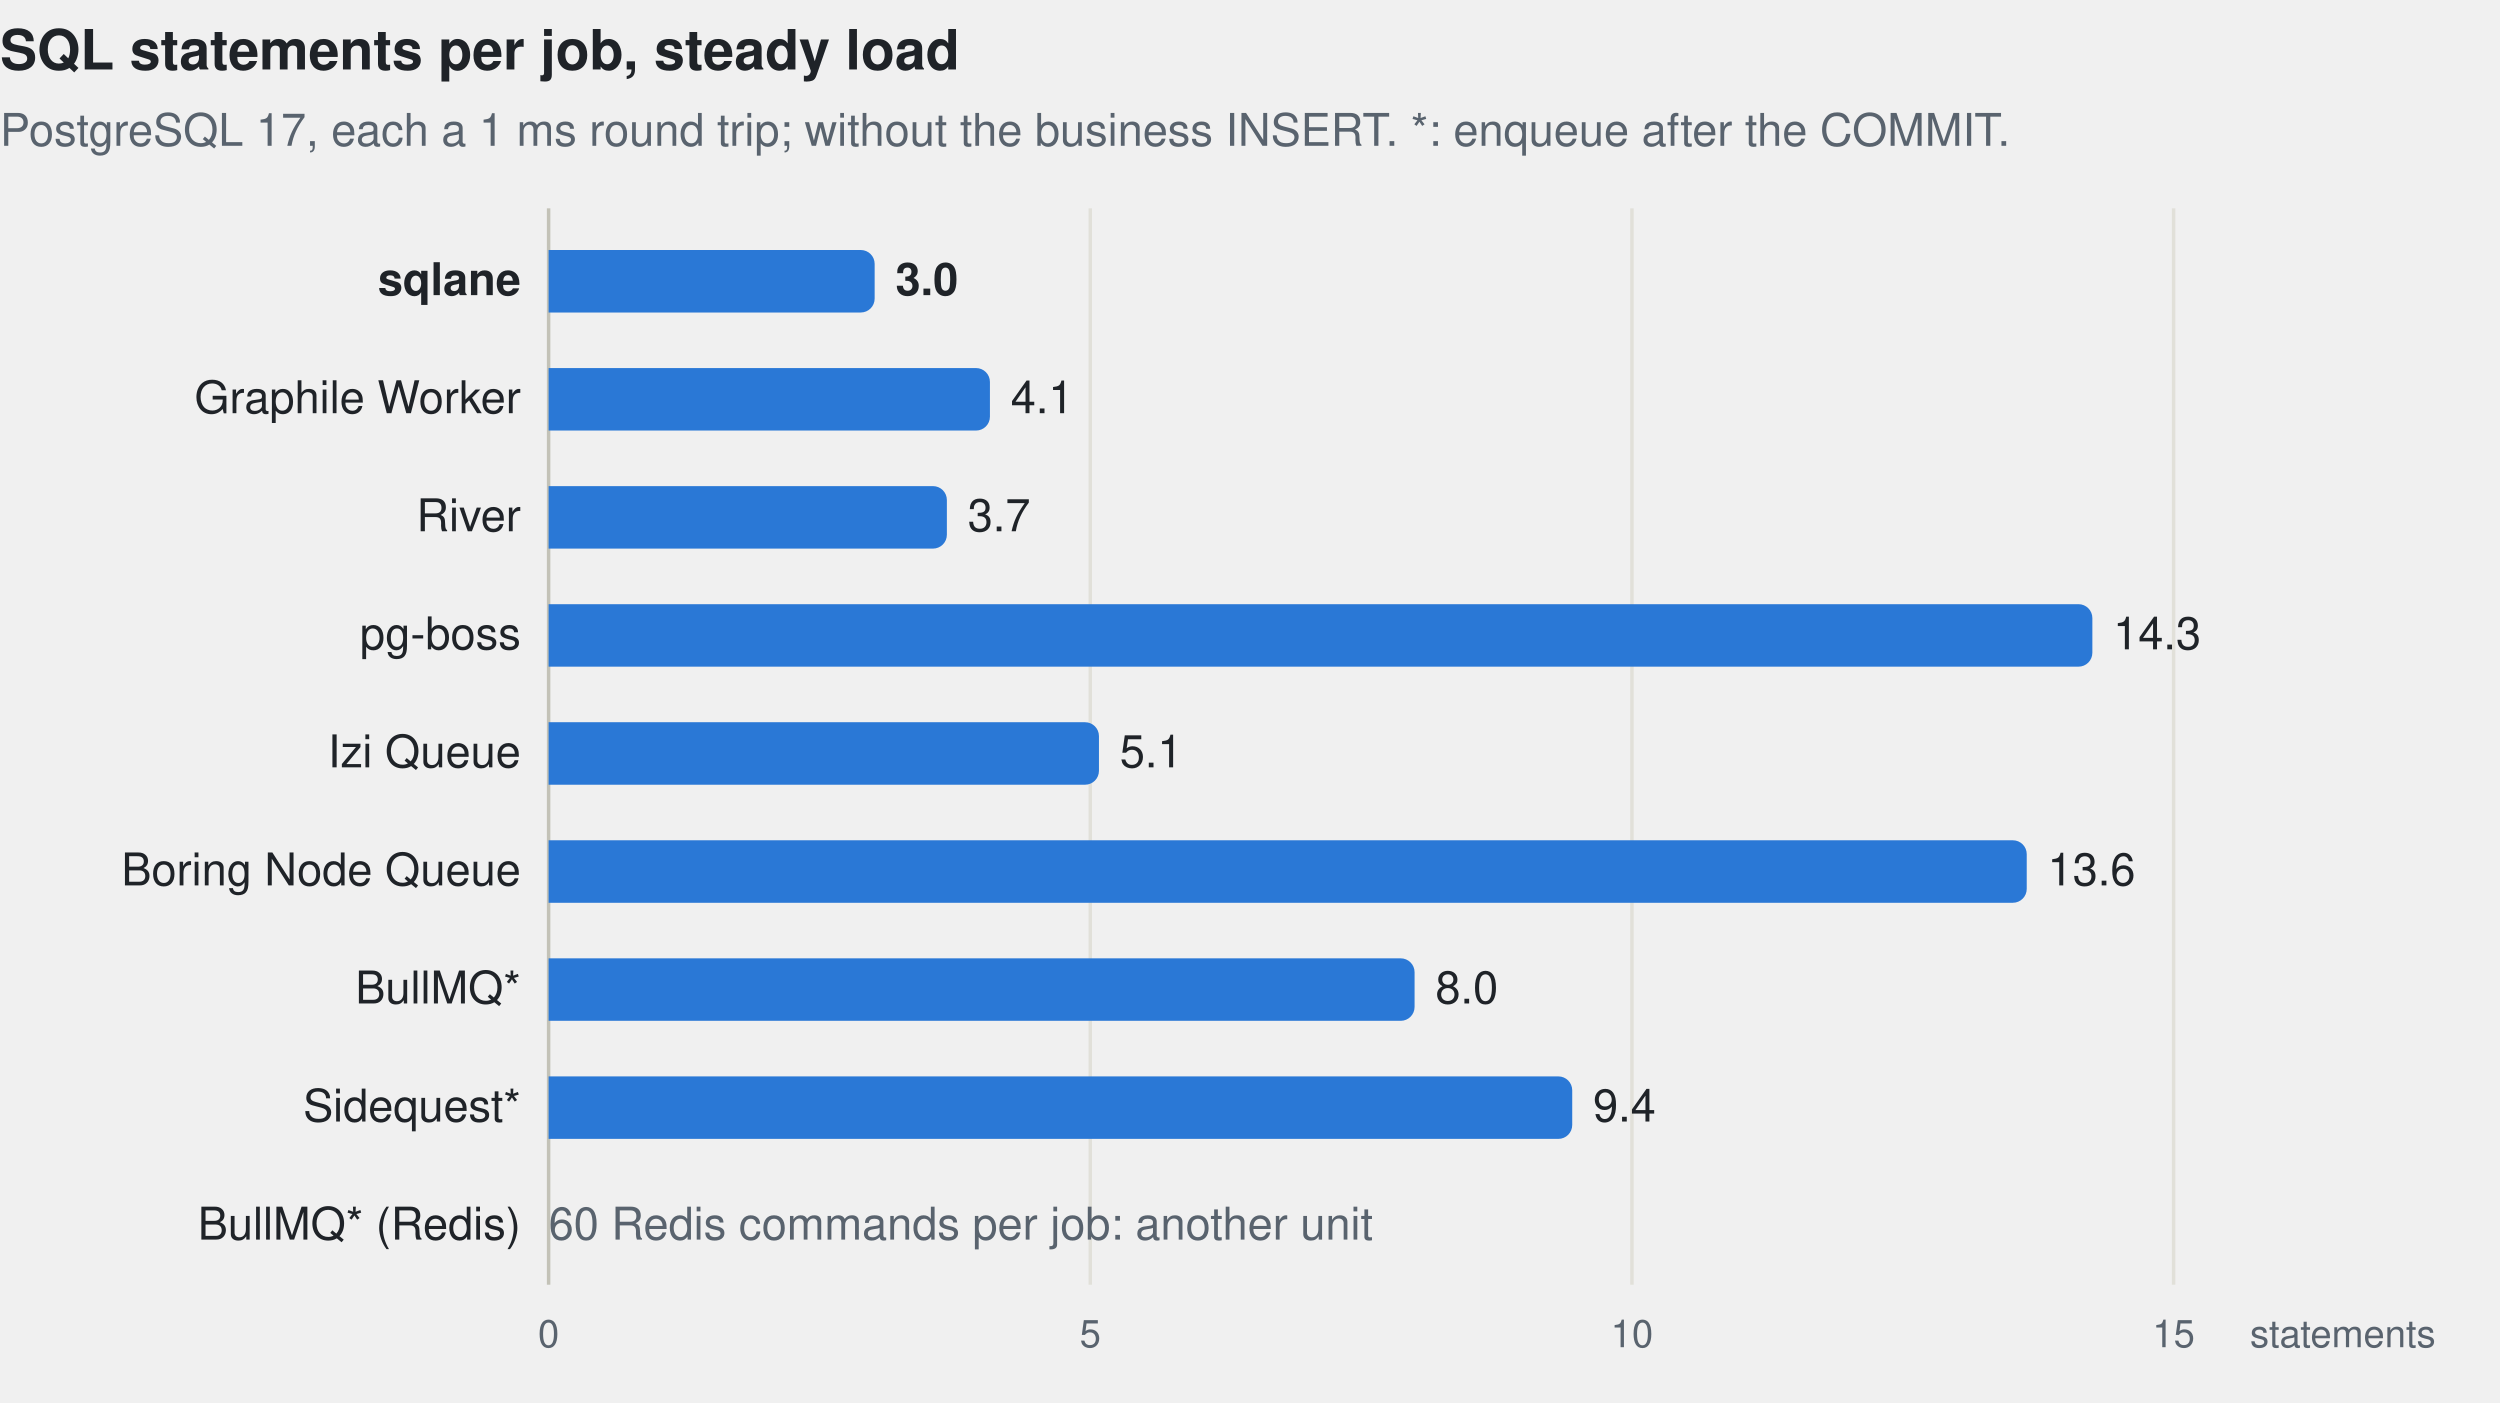
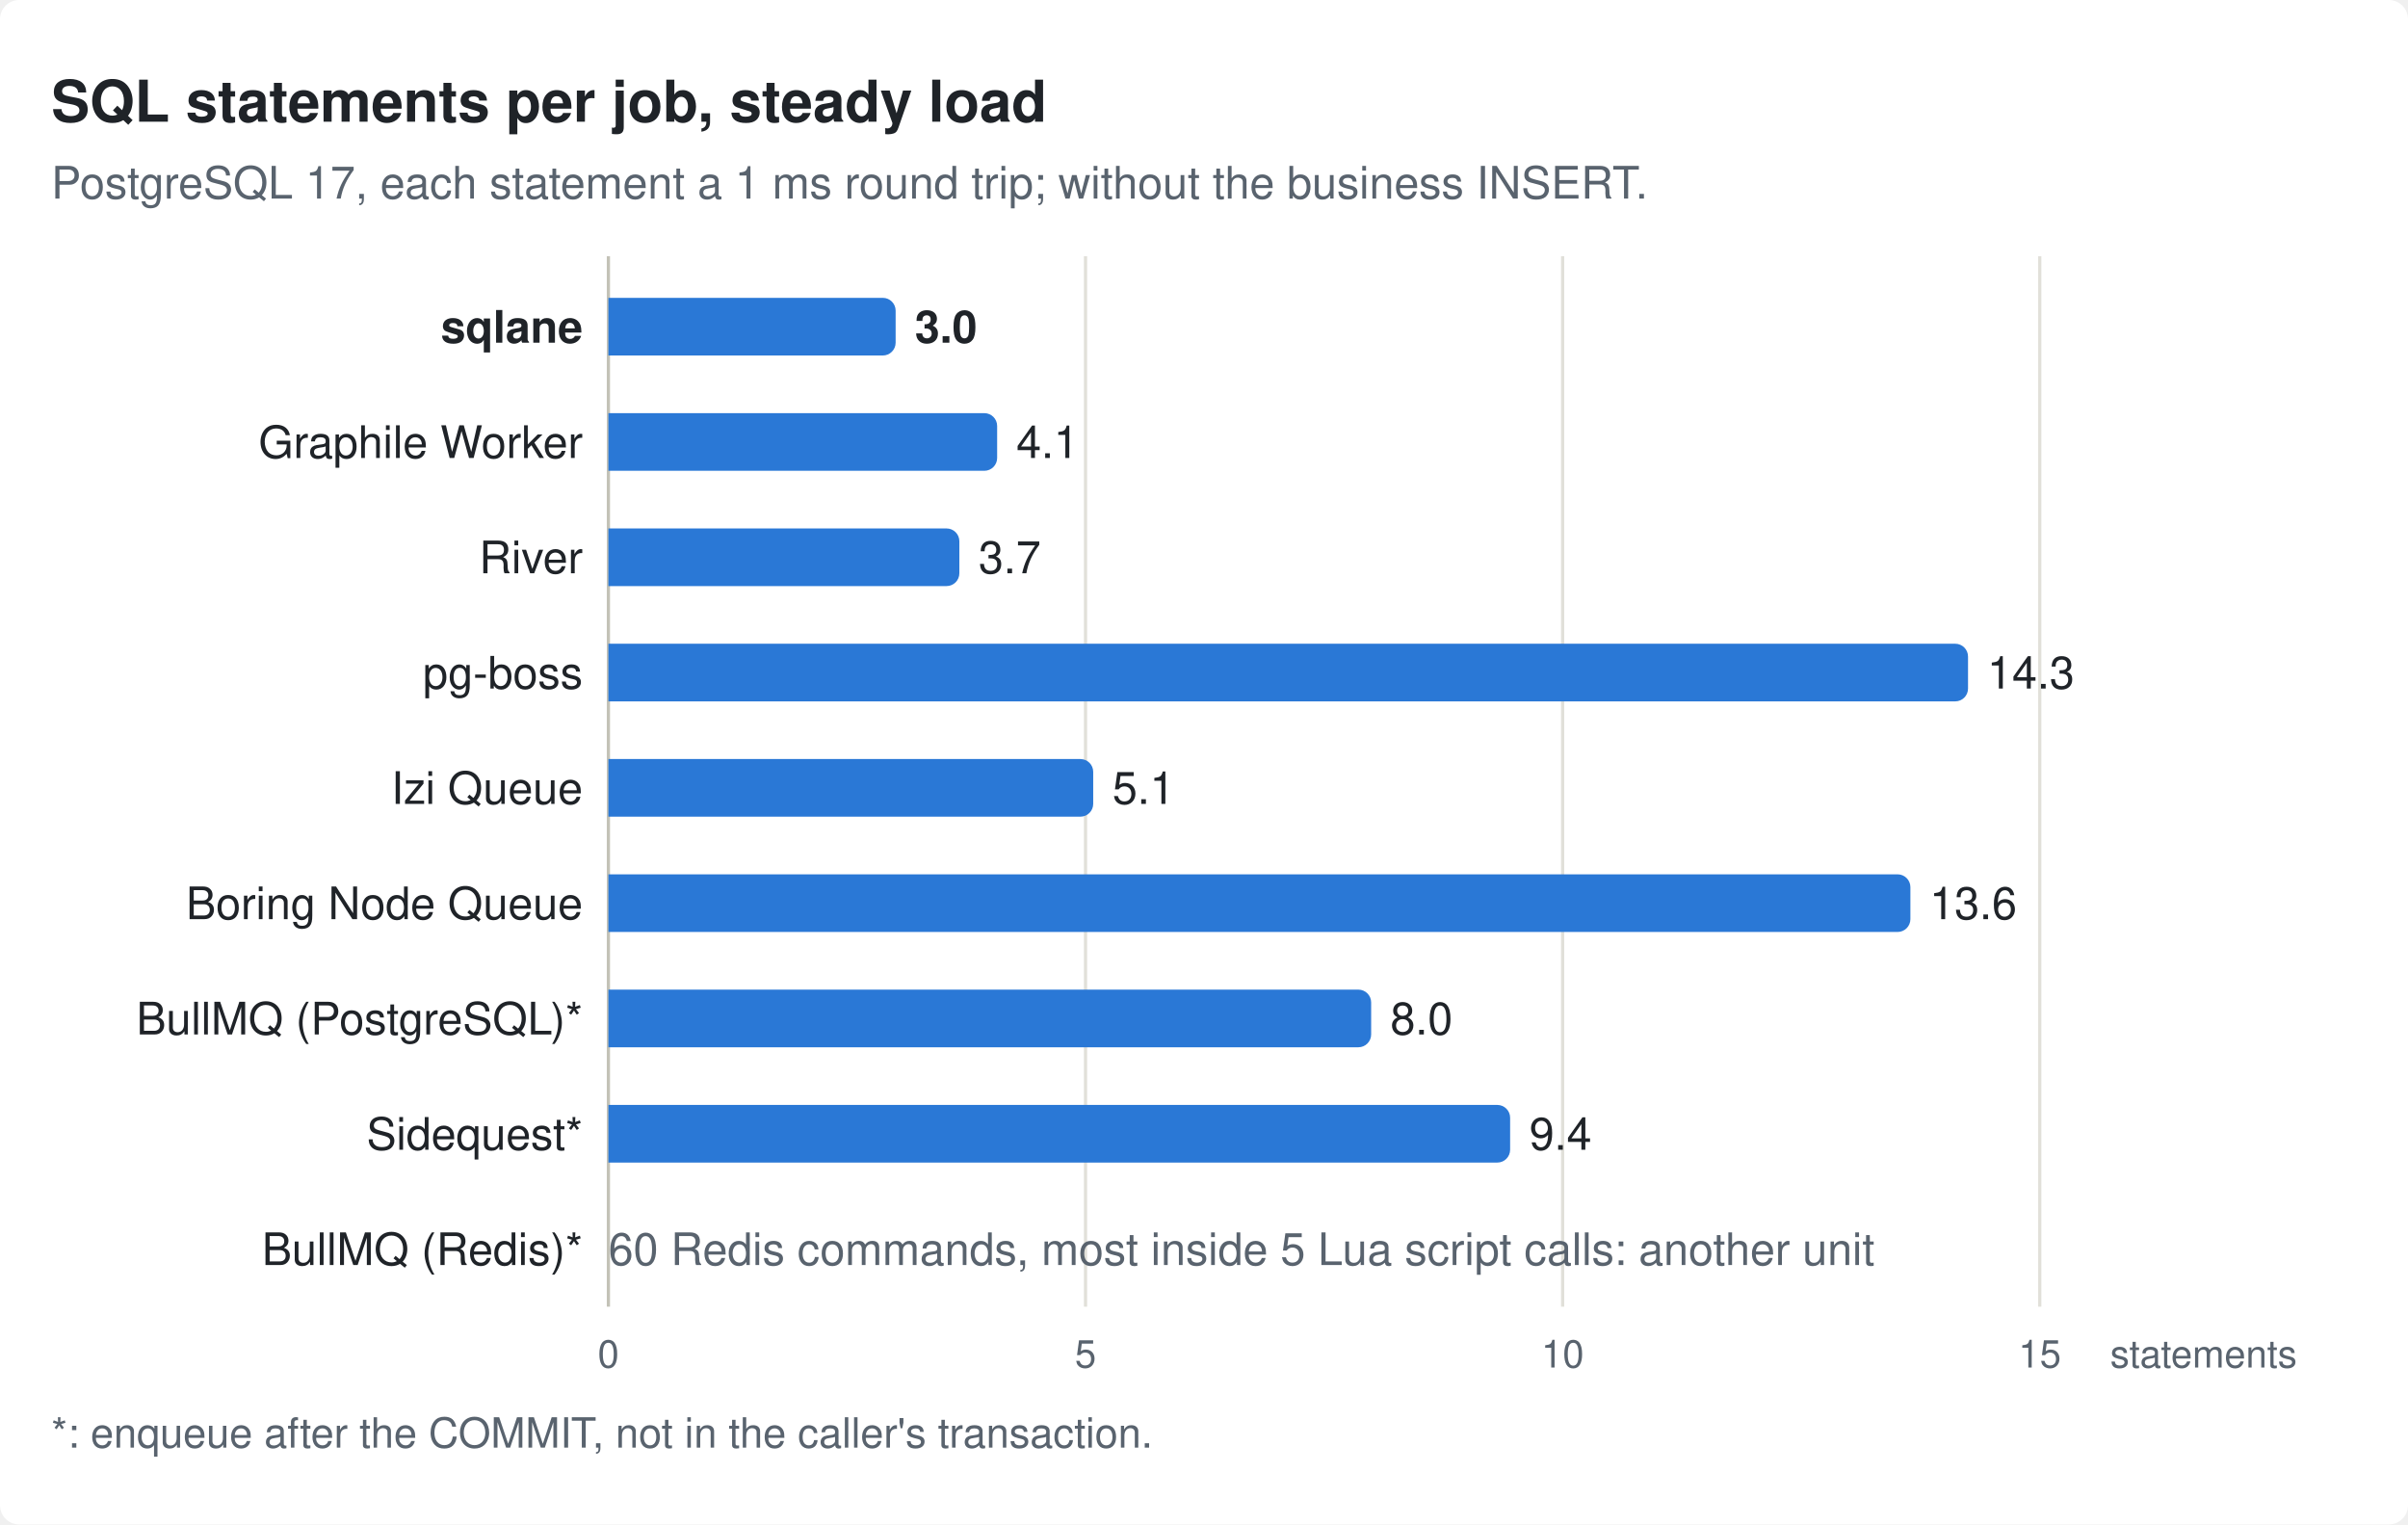
- <svg xmlns="http://www.w3.org/2000/svg" width="720" height="404" viewBox="0 0 720 404" font-family="-apple-system, BlinkMacSystemFont, 'Segoe UI', Helvetica, Arial, sans-serif" role="img" aria-label="SQL statements per job, steady load">
-   <text x="0" y="20" font-size="16" font-weight="600" fill="#1f2328">SQL statements per job, steady load</text>
-   <text x="0" y="42" font-size="13" fill="#59636e">PostgreSQL 17, each a 1 ms round trip; without the business INSERT. *: enqueue after the COMMIT.</text>
-   <line x1="158.0" y1="60" x2="158.0" y2="370" stroke="#c3c2b7" />
-   <text x="158.0" y="388" font-size="11" fill="#59636e" text-anchor="middle">0</text>
-   <line x1="314.0" y1="60" x2="314.0" y2="370" stroke="#e1e0d9" />
-   <text x="314.0" y="388" font-size="11" fill="#59636e" text-anchor="middle">5</text>
-   <line x1="470.0" y1="60" x2="470.0" y2="370" stroke="#e1e0d9" />
-   <text x="470.0" y="388" font-size="11" fill="#59636e" text-anchor="middle">10</text>
-   <line x1="626.0" y1="60" x2="626.0" y2="370" stroke="#e1e0d9" />
-   <text x="626.0" y="388" font-size="11" fill="#59636e" text-anchor="middle">15</text>
-   <text x="648" y="388" font-size="11" fill="#59636e">statements</text>
-   <text x="150" y="85" font-size="13" fill="#1f2328" text-anchor="end" font-weight="600">sqlane</text>
-   <path d="M158,72H247.9A4,4 0 0 1 251.9,76V86A4,4 0 0 1 247.9,90H158Z" fill="#2a78d6" />
-   <text x="257.9" y="85" font-size="13" fill="#1f2328" font-weight="600">3.0</text>
-   <text x="150" y="119" font-size="13" fill="#1f2328" text-anchor="end">Graphile Worker</text>
-   <path d="M158,106H281.1A4,4 0 0 1 285.1,110V120A4,4 0 0 1 281.1,124H158Z" fill="#2a78d6" />
-   <text x="291.1" y="119" font-size="13" fill="#1f2328">4.1</text>
-   <text x="150" y="153" font-size="13" fill="#1f2328" text-anchor="end">River</text>
-   <path d="M158,140H268.7A4,4 0 0 1 272.7,144V154A4,4 0 0 1 268.7,158H158Z" fill="#2a78d6" />
-   <text x="278.7" y="153" font-size="13" fill="#1f2328">3.7</text>
-   <text x="150" y="187" font-size="13" fill="#1f2328" text-anchor="end">pg-boss</text>
-   <path d="M158,174H598.6A4,4 0 0 1 602.6,178V188A4,4 0 0 1 598.6,192H158Z" fill="#2a78d6" />
-   <text x="608.6" y="187" font-size="13" fill="#1f2328">14.3</text>
-   <text x="150" y="221" font-size="13" fill="#1f2328" text-anchor="end">Izi Queue</text>
-   <path d="M158,208H312.5A4,4 0 0 1 316.5,212V222A4,4 0 0 1 312.5,226H158Z" fill="#2a78d6" />
-   <text x="322.5" y="221" font-size="13" fill="#1f2328">5.1</text>
-   <text x="150" y="255" font-size="13" fill="#1f2328" text-anchor="end">Boring Node Queue</text>
-   <path d="M158,242H579.7A4,4 0 0 1 583.7,246V256A4,4 0 0 1 579.7,260H158Z" fill="#2a78d6" />
-   <text x="589.7" y="255" font-size="13" fill="#1f2328">13.6</text>
-   <text x="150" y="289" font-size="13" fill="#1f2328" text-anchor="end">BullMQ*</text>
-   <path d="M158,276H403.4A4,4 0 0 1 407.4,280V290A4,4 0 0 1 403.4,294H158Z" fill="#2a78d6" />
-   <text x="413.4" y="289" font-size="13" fill="#1f2328">8.0</text>
-   <text x="150" y="323" font-size="13" fill="#1f2328" text-anchor="end">Sidequest*</text>
-   <path d="M158,310H448.8A4,4 0 0 1 452.8,314V324A4,4 0 0 1 448.8,328H158Z" fill="#2a78d6" />
-   <text x="458.8" y="323" font-size="13" fill="#1f2328">9.4</text>
-   <text x="150" y="357" font-size="13" fill="#1f2328" text-anchor="end">BullMQ* (Redis)</text>
-   <text x="158.0" y="357" font-size="13" fill="#59636e">60 Redis commands per job: another unit</text>
+ <svg xmlns="http://www.w3.org/2000/svg" width="752" height="476" viewBox="0 0 752 476" font-family="-apple-system, BlinkMacSystemFont, 'Segoe UI', Helvetica, Arial, sans-serif" role="img" aria-label="SQL statements per job, steady load">
+   <rect width="752" height="476" rx="6" fill="#ffffff" />
+   <g transform="translate(16 16)">
+     <text x="0" y="22" font-size="18" font-weight="600" fill="#1f2328">SQL statements per job, steady load</text>
+     <text x="0" y="46" font-size="14" fill="#59636e">PostgreSQL 17, each statement a 1 ms round trip; without the business INSERT.</text>
+     <line x1="174.0" y1="64" x2="174.0" y2="392" stroke="#c3c2b7" />
+     <text x="174.0" y="411" font-size="12" fill="#59636e" text-anchor="middle">0</text>
+     <line x1="323.0" y1="64" x2="323.0" y2="392" stroke="#e1e0d9" />
+     <text x="323.0" y="411" font-size="12" fill="#59636e" text-anchor="middle">5</text>
+     <line x1="472.0" y1="64" x2="472.0" y2="392" stroke="#e1e0d9" />
+     <text x="472.0" y="411" font-size="12" fill="#59636e" text-anchor="middle">10</text>
+     <line x1="621.0" y1="64" x2="621.0" y2="392" stroke="#e1e0d9" />
+     <text x="621.0" y="411" font-size="12" fill="#59636e" text-anchor="middle">15</text>
+     <text x="643" y="411" font-size="12" fill="#59636e">statements</text>
+     <text x="0" y="436" font-size="13" fill="#59636e">*: enqueue after the COMMIT, not in the caller's transaction.</text>
+     <text x="166" y="91" font-size="14" fill="#1f2328" text-anchor="end" font-weight="600">sqlane</text>
+     <path d="M174,77H259.7A4,4 0 0 1 263.7,81V91A4,4 0 0 1 259.7,95H174Z" fill="#2a78d6" />
+     <text x="269.7" y="91" font-size="14" fill="#1f2328" font-weight="600">3.0</text>
+     <text x="166" y="127" font-size="14" fill="#1f2328" text-anchor="end">Graphile Worker</text>
+     <path d="M174,113H291.4A4,4 0 0 1 295.4,117V127A4,4 0 0 1 291.4,131H174Z" fill="#2a78d6" />
+     <text x="301.4" y="127" font-size="14" fill="#1f2328">4.1</text>
+     <text x="166" y="163" font-size="14" fill="#1f2328" text-anchor="end">River</text>
+     <path d="M174,149H279.6A4,4 0 0 1 283.6,153V163A4,4 0 0 1 279.6,167H174Z" fill="#2a78d6" />
+     <text x="289.6" y="163" font-size="14" fill="#1f2328">3.7</text>
+     <text x="166" y="199" font-size="14" fill="#1f2328" text-anchor="end">pg-boss</text>
+     <path d="M174,185H594.6A4,4 0 0 1 598.6,189V199A4,4 0 0 1 594.6,203H174Z" fill="#2a78d6" />
+     <text x="604.6" y="199" font-size="14" fill="#1f2328">14.3</text>
+     <text x="166" y="235" font-size="14" fill="#1f2328" text-anchor="end">Izi Queue</text>
+     <path d="M174,221H321.4A4,4 0 0 1 325.4,225V235A4,4 0 0 1 321.4,239H174Z" fill="#2a78d6" />
+     <text x="331.4" y="235" font-size="14" fill="#1f2328">5.1</text>
+     <text x="166" y="271" font-size="14" fill="#1f2328" text-anchor="end">Boring Node Queue</text>
+     <path d="M174,257H576.6A4,4 0 0 1 580.6,261V271A4,4 0 0 1 576.6,275H174Z" fill="#2a78d6" />
+     <text x="586.6" y="271" font-size="14" fill="#1f2328">13.6</text>
+     <text x="166" y="307" font-size="14" fill="#1f2328" text-anchor="end">BullMQ (PostgreSQL)*</text>
+     <path d="M174,293H408.2A4,4 0 0 1 412.2,297V307A4,4 0 0 1 408.2,311H174Z" fill="#2a78d6" />
+     <text x="418.2" y="307" font-size="14" fill="#1f2328">8.0</text>
+     <text x="166" y="343" font-size="14" fill="#1f2328" text-anchor="end">Sidequest*</text>
+     <path d="M174,329H451.6A4,4 0 0 1 455.6,333V343A4,4 0 0 1 451.6,347H174Z" fill="#2a78d6" />
+     <text x="461.6" y="343" font-size="14" fill="#1f2328">9.4</text>
+     <text x="166" y="379" font-size="14" fill="#1f2328" text-anchor="end">BullMQ (Redis)*</text>
+     <text x="174.0" y="379" font-size="14" fill="#59636e">60 Redis commands, most inside 5 Lua script calls: another unit</text>
+   </g>
</svg>
